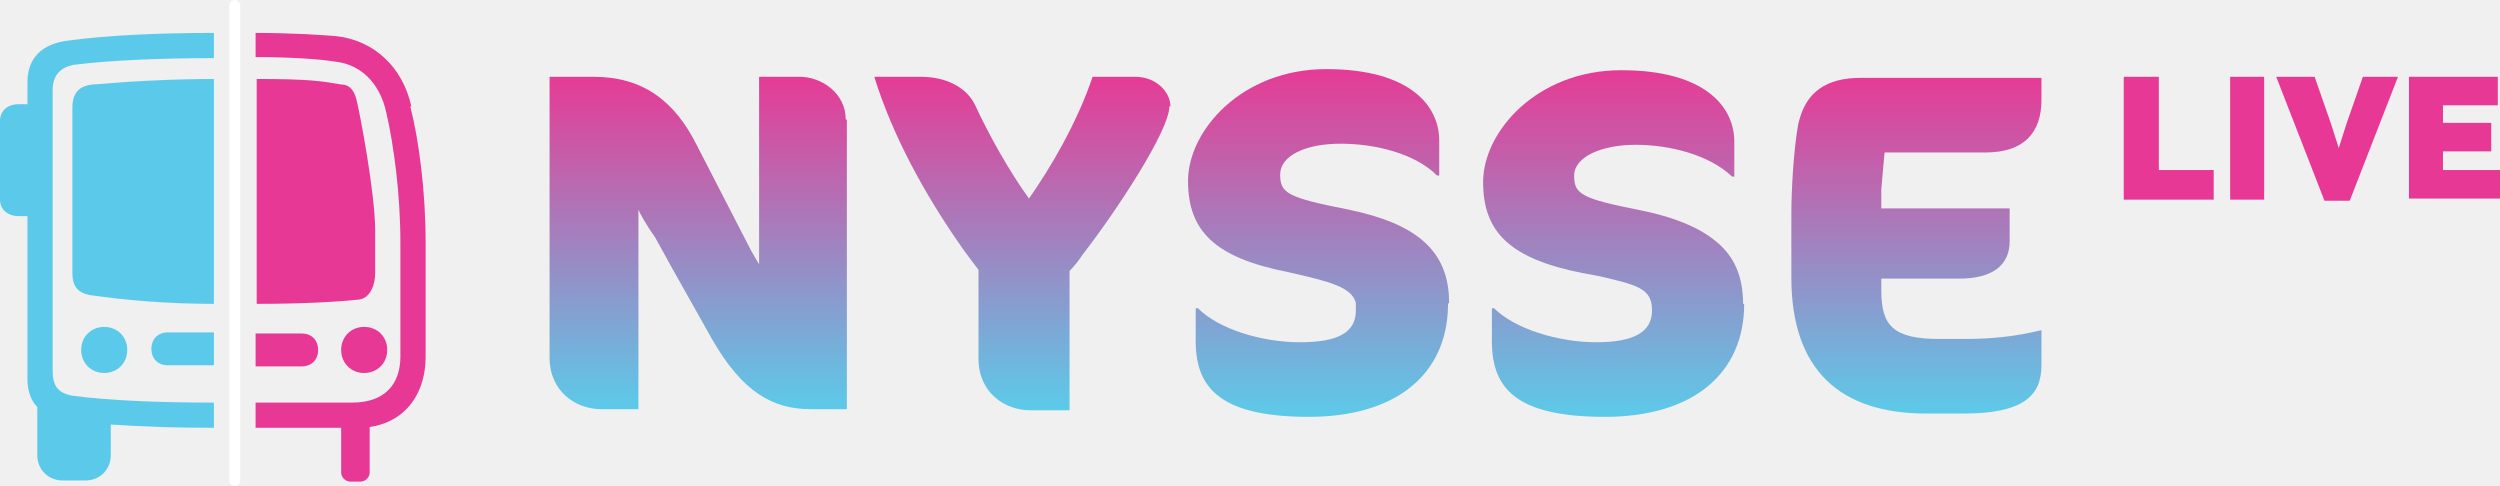
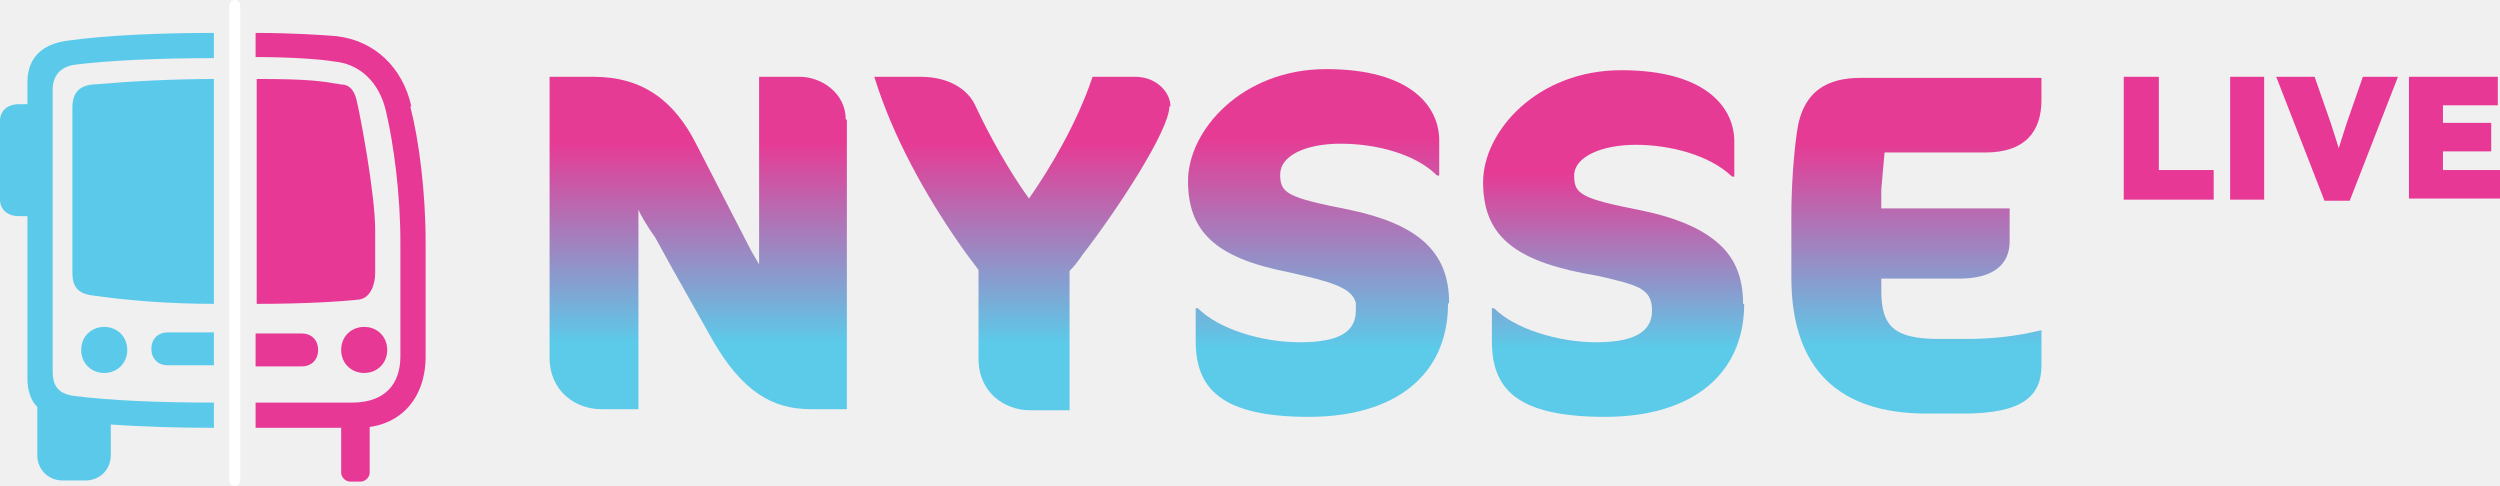
- <svg xmlns="http://www.w3.org/2000/svg" xmlns:xlink="http://www.w3.org/1999/xlink" id="Layer_2" data-name="Layer 2" viewBox="0 0 227.9 44.3">
+ <svg xmlns="http://www.w3.org/2000/svg" id="Layer_2" data-name="Layer 2" viewBox="0 0 227.9 44.3">
  <defs>
    <style>
      .cls-1 {
        fill: #fff;
        stroke: #fff;
        stroke-linecap: round;
        stroke-miterlimit: 10;
      }

      .cls-2 {
        fill: url(#linear-gradient);
      }

      .cls-2, .cls-3, .cls-4, .cls-5, .cls-6, .cls-7, .cls-8 {
        stroke-width: 0px;
      }

      .cls-3 {
        fill: #e83895;
      }

      .cls-4 {
        fill: #5bcaea;
      }

      .cls-5 {
        fill: url(#linear-gradient-4);
      }

      .cls-6 {
        fill: url(#linear-gradient-2);
      }

      .cls-7 {
        fill: url(#linear-gradient-3);
      }

      .cls-8 {
        fill: url(#linear-gradient-5);
      }
    </style>
    <linearGradient id="linear-gradient" x1="63.7" y1="37.3" x2="63.7" y2="7" gradientUnits="userSpaceOnUse">
-       <stop offset="0" stop-color="#5ccae9" />
-       <stop offset="1" stop-color="#e63b95" />
+       <stop offset=".2" stop-color="#5ccae9" />
+       <stop offset=".8" stop-color="#e63b95" />
    </linearGradient>
-     <linearGradient id="linear-gradient-2" x1="93.1" x2="93.1" xlink:href="#linear-gradient" />
-     <linearGradient id="linear-gradient-3" x1="120.1" y1="38" x2="120.1" y2="6.3" xlink:href="#linear-gradient" />
-     <linearGradient id="linear-gradient-4" x1="147.2" y1="38" x2="147.2" y2="6.3" xlink:href="#linear-gradient" />
-     <linearGradient id="linear-gradient-5" x1="174.6" y1="37.7" x2="174.6" xlink:href="#linear-gradient" />
+     <linearGradient id="linear-gradient-2" x1="93.1" y1="37.3" x2="93.1" y2="7" gradientUnits="userSpaceOnUse">
+       <stop offset=".2" stop-color="#5ccae9" />
+       <stop offset=".8" stop-color="#e63b95" />
+     </linearGradient>
+     <linearGradient id="linear-gradient-3" x1="120.1" y1="38" x2="120.1" y2="6.3" gradientUnits="userSpaceOnUse">
+       <stop offset=".2" stop-color="#5ccae9" />
+       <stop offset=".8" stop-color="#e63b95" />
+     </linearGradient>
+     <linearGradient id="linear-gradient-4" x1="147.2" y1="38" x2="147.2" y2="6.3" gradientUnits="userSpaceOnUse">
+       <stop offset=".2" stop-color="#5ccae9" />
+       <stop offset=".7" stop-color="#e63b95" />
+     </linearGradient>
+     <linearGradient id="linear-gradient-5" x1="174.6" y1="37.7" x2="174.6" y2="7" gradientUnits="userSpaceOnUse">
+       <stop offset=".2" stop-color="#5ccae9" />
+       <stop offset=".8" stop-color="#e63b95" />
+     </linearGradient>
  </defs>
  <g id="Layer_1-2" data-name="Layer 1">
    <g>
      <path class="cls-3" d="M34.2,21v3.9c0,1-.4,2.2-1.4,2.4-1.8.2-5.1.4-9.4.4h0V7.2s0,0,0,0c4.9,0,5.9.2,7.7.5.8,0,1.2.6,1.4,1.4.3,1.2,1.7,8.5,1.7,11.9Z" />
      <path class="cls-3" d="M37.5,9.7c-.8-3.6-3.4-6-6.8-6.4-1.1-.1-4.1-.3-7.4-.3h0v2.2h0c3.1,0,6,.2,7.1.4,2.4.2,4.2,1.9,4.8,4.6.7,3,1.3,7.5,1.3,11.9v10.4c0,2.5-1.4,4.2-4.4,4.2h-8.8v2.3s9.3,0,9.3,0c3.9,0,6.2-2.7,6.2-6.5v-10.4c0-4.6-.6-9.3-1.4-12.4Z" />
    </g>
    <g>
      <path class="cls-4" d="M19.5,7.2v20.5c-4,0-7.9-.3-11.3-.8-1.1-.2-1.6-.8-1.6-2v-15.1c0-1.3.6-2,1.9-2.1,3.5-.3,7.3-.5,11.1-.5Z" />
      <path class="cls-4" d="M19.5,30.3v3h-4.2c-.9,0-1.5-.6-1.5-1.5s.6-1.5,1.5-1.5h4.2Z" />
      <path class="cls-4" d="M11.6,31.9c0,1.2-.9,2.1-2.1,2.1s-2.1-.9-2.1-2.1.9-2.1,2.1-2.1,2.1.9,2.1,2.1Z" />
      <path class="cls-4" d="M6.8,5.9c3.2-.4,7.8-.6,12.7-.6h0v-2.3h0c-4.8,0-9.7.2-13.3.7-2.4.3-3.7,1.6-3.7,3.8v2h-.8c-1,0-1.7.6-1.7,1.5v7.2c0,.9.7,1.5,1.7,1.5h.8v14.8c0,1.1.3,2,.9,2.6v4.4c0,1.3,1,2.3,2.3,2.3h2.1c1.3,0,2.3-1,2.3-2.3v-2.8c2.9.2,6,.3,9.4.3h0v-2.3h0c-5.2,0-9.5-.2-12.7-.6-1.5-.2-2-.9-2-2.3V8.2c0-1.3.7-2.1,2-2.3Z" />
    </g>
    <path class="cls-3" d="M35.3,31.9c0,1.2-.9,2.1-2.1,2.1s-2.1-.9-2.1-2.1.9-2.1,2.1-2.1,2.1.9,2.1,2.1Z" />
    <path class="cls-3" d="M23.3,33.4v-3h4.2c.9,0,1.5.6,1.5,1.5s-.6,1.5-1.5,1.5h-4.2Z" />
    <line class="cls-1" x1="21.4" y1=".5" x2="21.4" y2="43.8" />
    <path class="cls-3" d="M31.1,38.6h2.6v4.5c0,.4-.4.8-.8.8h-1c-.4,0-.8-.4-.8-.8v-4.5h0Z" />
    <g>
      <path class="cls-2" d="M77.2,10.9v26.4h-3.3c-3.4,0-6.2-1.5-9-6.4l-3.6-6.4-1.6-2.9c-.8-1.1-1.4-2.2-1.5-2.5v18.2h-3.4c-2.3,0-4.7-1.6-4.7-4.7V7h4c4.5,0,7.4,2.2,9.4,6.2l5,9.7.7,1.2V7h3.7c2,0,4.2,1.5,4.2,3.9Z" />
      <path class="cls-6" d="M106.6,9.7c0,2.2-4.8,9.5-7.9,13.5-.4.6-.8,1.1-1.2,1.5v12.7h-3.6c-2.3,0-4.7-1.6-4.7-4.7v-8.1c-.6-.8-1.3-1.7-1.9-2.6h0c-2.9-4.2-5.9-9.5-7.6-15h4.2c2.8,0,4.4,1.3,5,2.6,1.3,2.8,3.1,6,4.9,8.5,1.9-2.7,4.4-6.9,5.8-11.1h3.9c1.9,0,3.2,1.4,3.2,2.7Z" />
      <path class="cls-7" d="M132,27.7v.2c-.1,6.2-4.7,10.1-12.7,10.1s-10.3-2.6-10.3-6.9v-3h.2c1.9,1.9,5.8,3.1,9.3,3.1s5.1-.9,5.1-2.9,0-.4,0-.7c-.4-1.4-2.2-1.9-6.2-2.8-6.6-1.3-9.1-3.7-9.1-8.3s4.9-10.2,12.6-10.2,10.3,3.4,10.3,6.5v3.2h-.2c-2-2-5.6-2.9-8.8-2.9s-5.5,1.1-5.5,2.8.6,2.1,6.2,3.2c6.3,1.3,9.2,3.8,9.2,8.5Z" />
      <path class="cls-5" d="M159,27.7c0,6.3-4.6,10.3-12.7,10.3s-10.3-2.6-10.3-6.9v-3h.2c1.9,1.9,5.9,3.1,9.3,3.1s5.1-.9,5.1-2.9-1.3-2.3-4.7-3.1h0c-.5-.1-1-.2-1.6-.3-6.6-1.3-9.1-3.7-9.1-8.3s4.9-10.2,12.6-10.2,10.3,3.4,10.3,6.5h0v3.2h-.2c-2.1-2-5.7-2.9-8.8-2.9s-5.6,1.1-5.6,2.8.6,2.1,6.2,3.2c2.9.6,5.1,1.5,6.6,2.7,1.8,1.4,2.6,3.3,2.6,5.8Z" />
      <path class="cls-8" d="M171.5,17.2c0,.7,0,1.2,0,1.8h11.7v3c0,2.2-1.6,3.4-4.6,3.4h-7.1v1.1c0,3.2,1.1,4.4,5.3,4.4h2.2c2.5,0,4.6-.2,7.1-.8v3.2c0,2.8-1.7,4.4-7.1,4.4h-3.4c-7.9,0-12.3-4-12.3-12.4v-5.6c0-2.6.2-5.5.5-7.6.5-3.9,2.9-5,5.8-5h16.5v2c0,2.9-1.5,4.8-5.1,4.8h-9.2c-.1,1-.2,2.2-.3,3.4Z" />
    </g>
    <g>
      <path class="cls-3" d="M196.8,7v8.5h5v2.7h-8.2V7h3.1Z" />
      <path class="cls-3" d="M206.4,7v11.2h-3.1V7h3.1Z" />
      <path class="cls-3" d="M218.6,7l-4.4,11.3h-2.3l-4.4-11.3h3.5l1.5,4.3.7,2.2.7-2.2,1.5-4.3h3.3Z" />
      <path class="cls-3" d="M227.7,7v2.6h-5v1.6h4.4v2.6h-4.4v1.7h5.2v2.6h-8.3V7h8.2,0Z" />
    </g>
  </g>
</svg>
